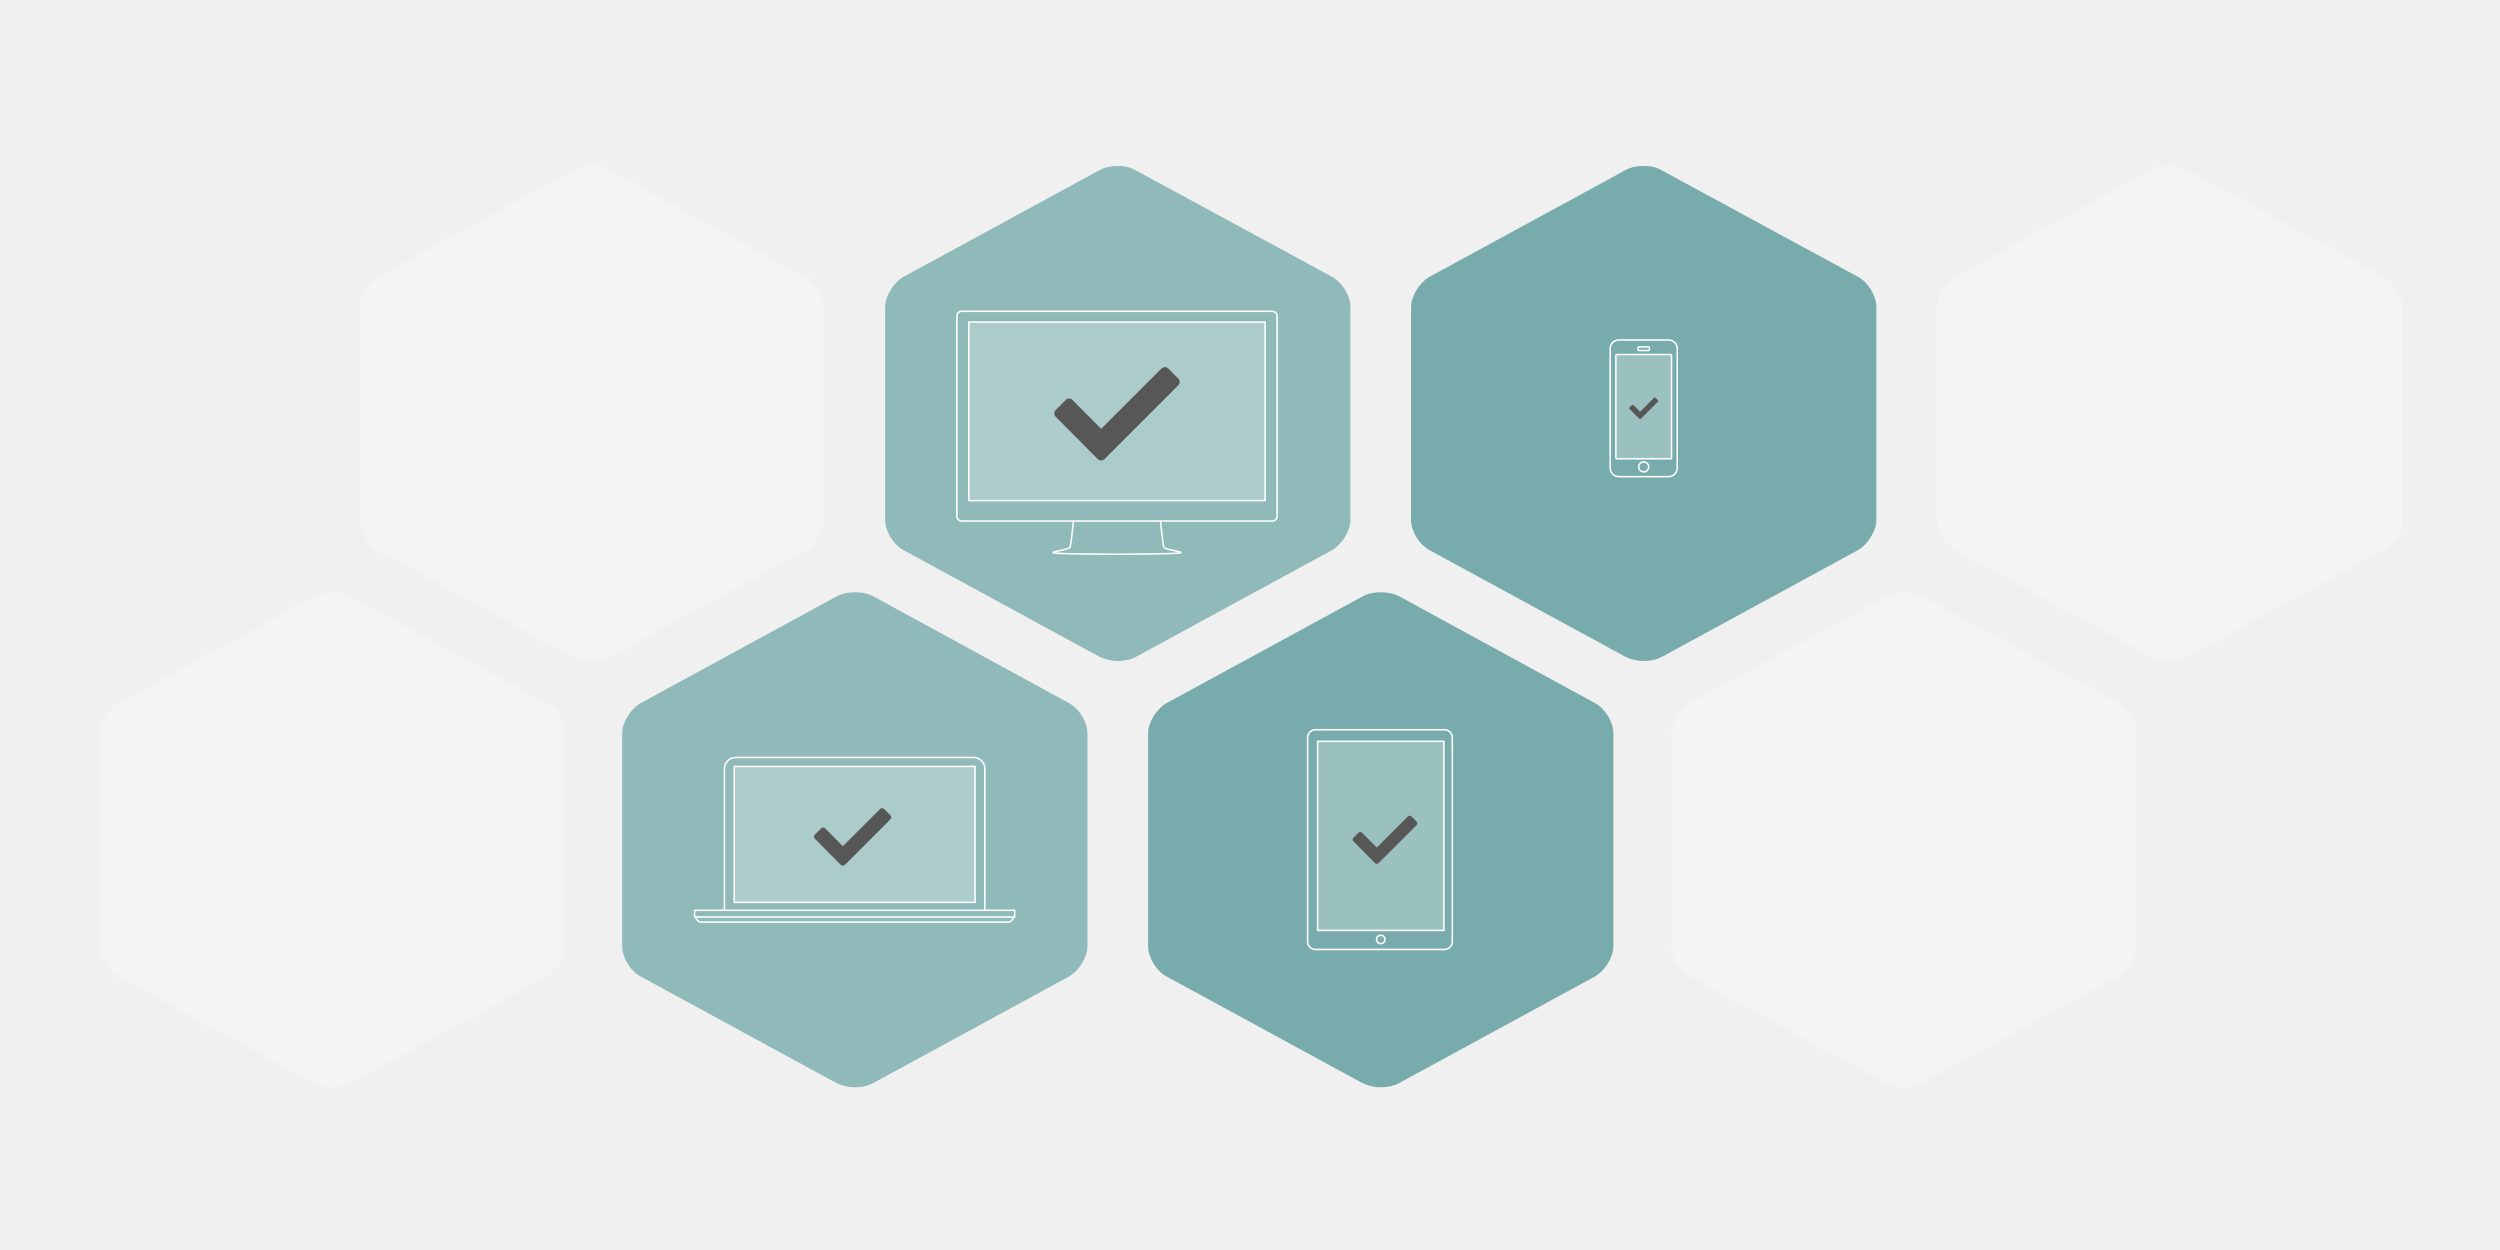
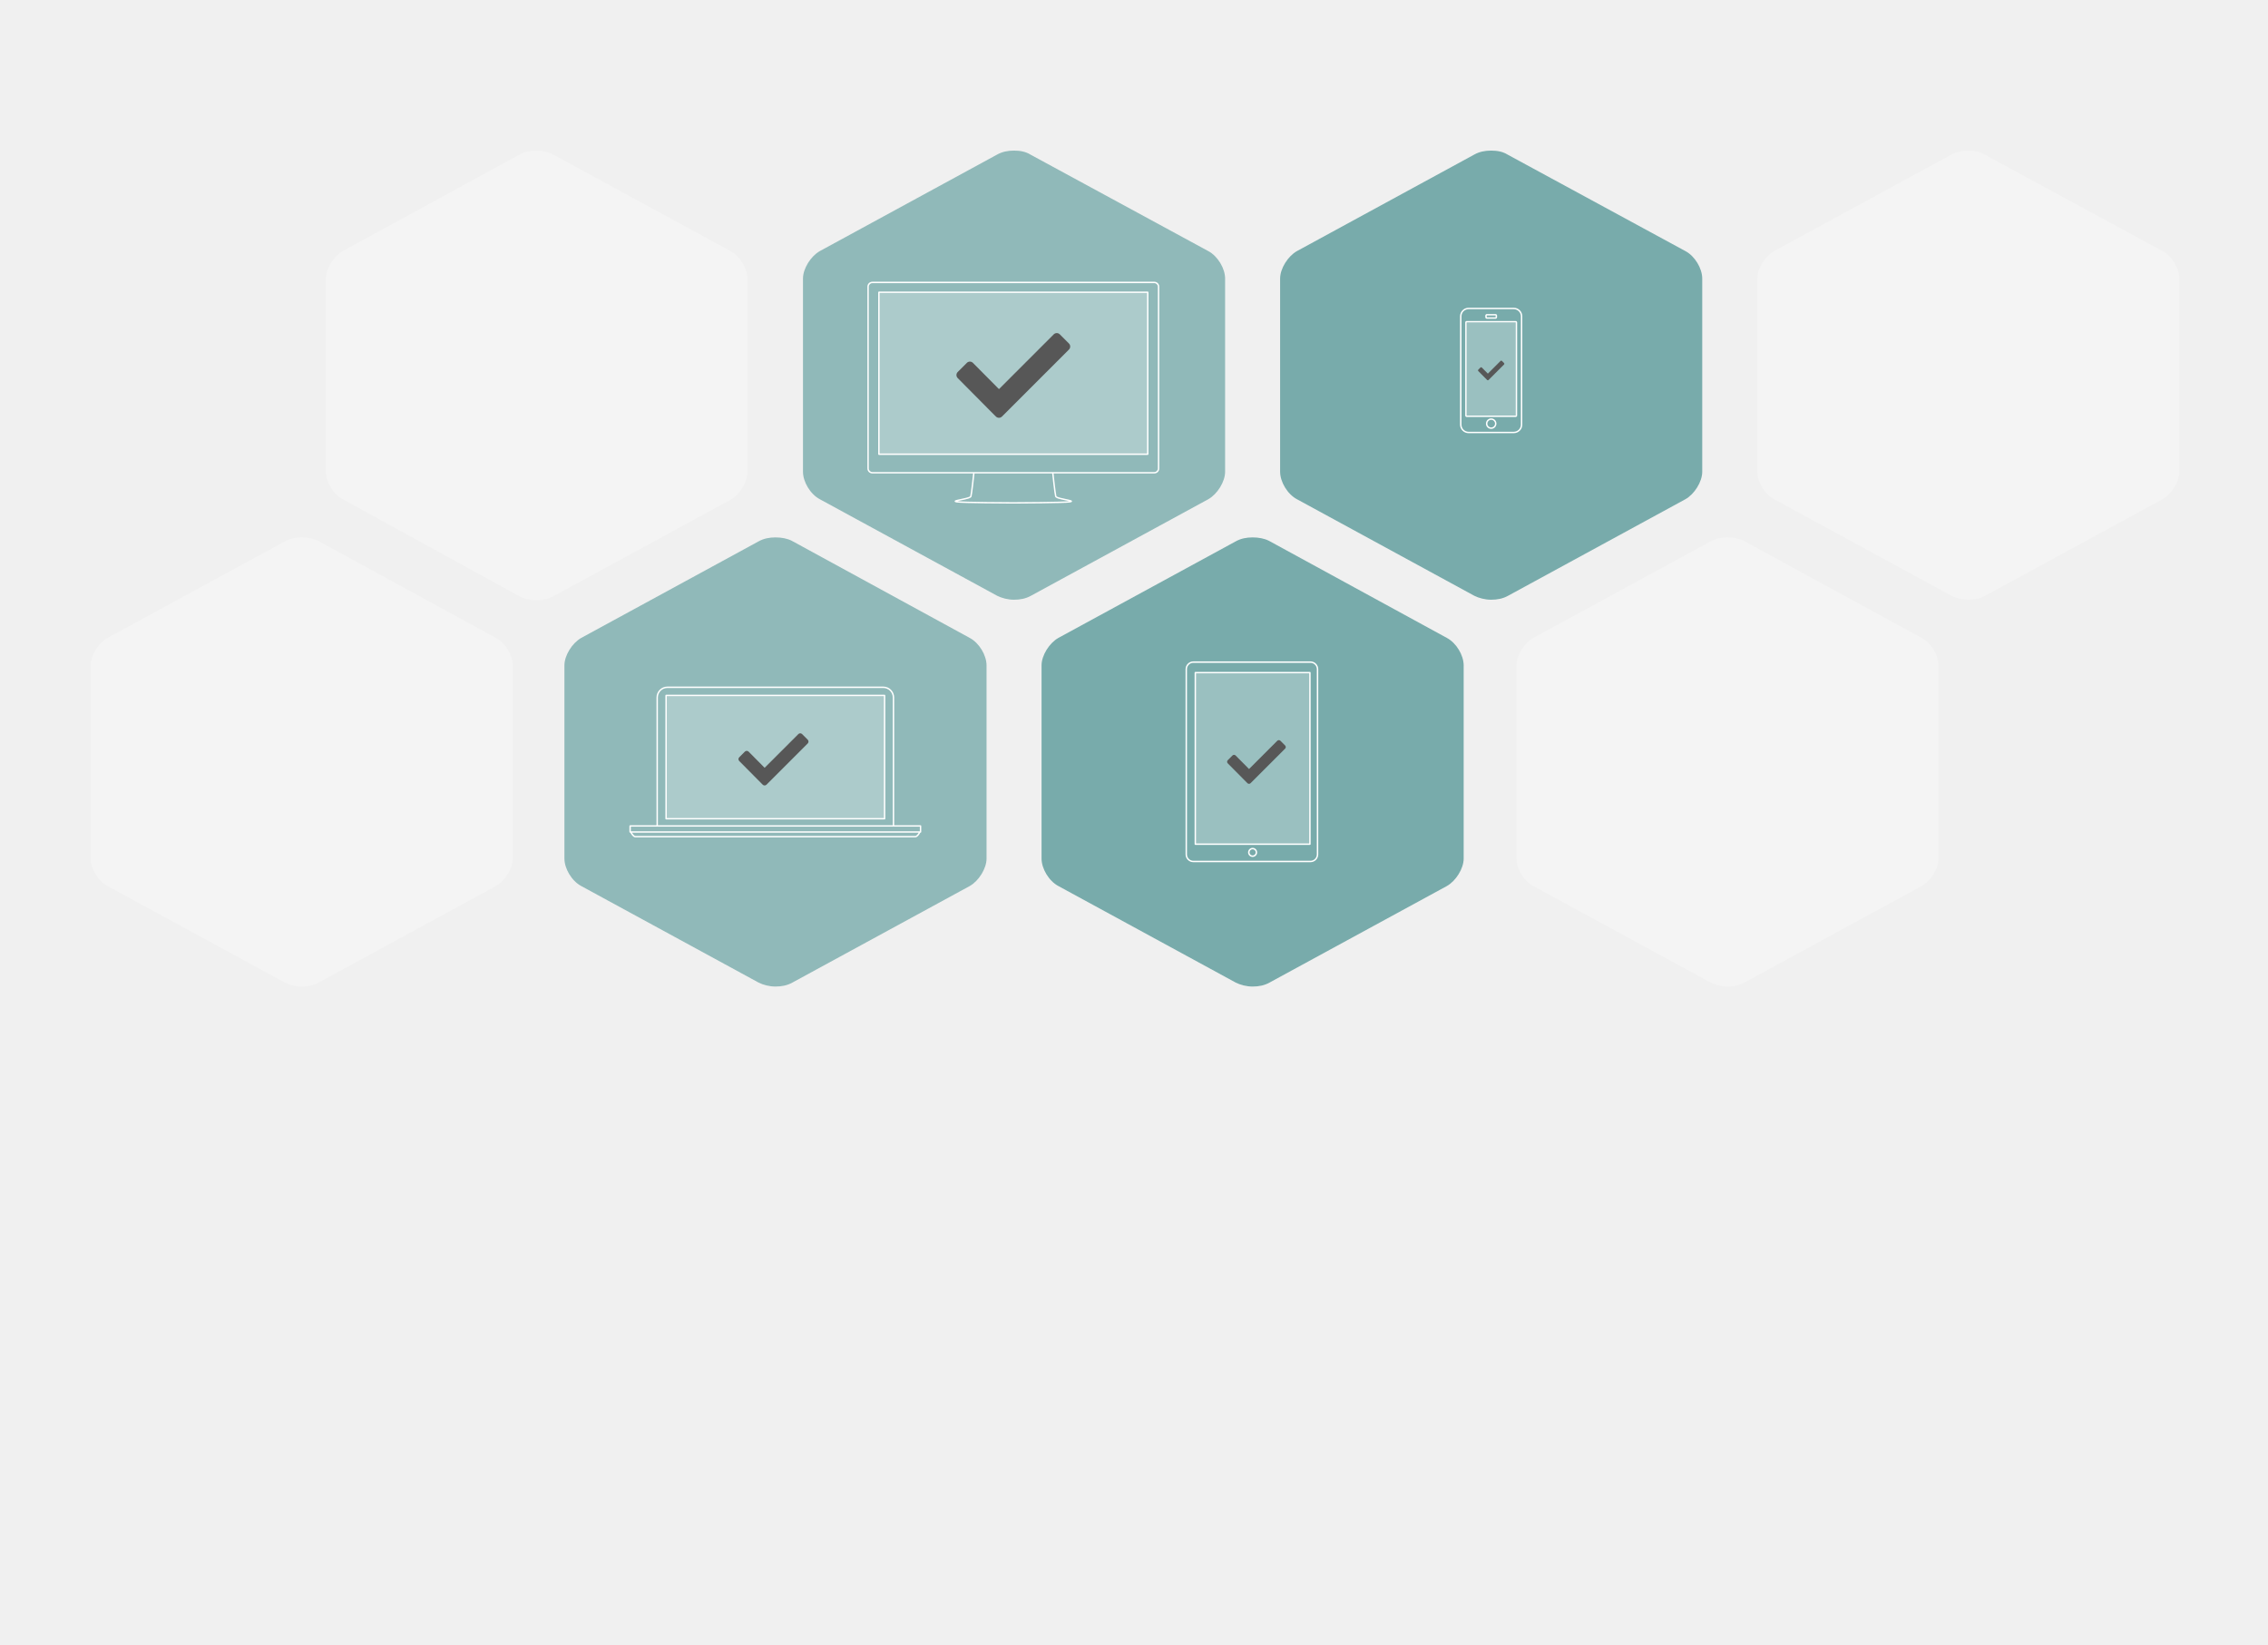
- <svg xmlns="http://www.w3.org/2000/svg" version="1.1" id="Ebene_1" x="0px" y="0px" viewBox="0 0 800 400" style="enable-background:new 0 0 800 400;" xml:space="preserve" width="800" height="400">
+ <svg xmlns="http://www.w3.org/2000/svg" version="1.1" id="Ebene_1" x="0px" y="0px" viewBox="0 0 800 580" style="enable-background:new 0 0 800 580;" xml:space="preserve" width="800" height="580">
  <path style="opacity:0.4;fill:#006666;enable-background:new    ;" d="M273.539,189.533c-2.178,0-4.158,0.396-5.94,1.386l-62.568,34.056c-3.168,1.782-5.94,6.138-5.94,9.702v68.112  c0,3.564,2.574,7.92,5.94,9.702l62.568,34.056c1.584,0.792,3.762,1.386,5.94,1.386s4.158-0.396,5.94-1.386l62.568-34.056  c3.168-1.782,5.94-6.138,5.94-9.702v-68.112c0-3.564-2.574-7.92-5.94-9.702l-62.766-34.254  C277.696,189.93,275.716,189.533,273.539,189.533L273.539,189.533z" />
  <path style="opacity:0.5;fill:#006666;enable-background:new    ;" d="M441.839,189.533c-2.178,0-4.158,0.396-5.94,1.386l-62.568,34.056c-3.168,1.782-5.94,6.138-5.94,9.702v68.112  c0,3.564,2.574,7.92,5.94,9.702l62.568,34.056c1.584,0.792,3.762,1.386,5.94,1.386s4.158-0.396,5.94-1.386l62.568-34.056  c3.168-1.782,5.94-6.138,5.94-9.702v-68.112c0-3.564-2.574-7.92-5.94-9.702l-62.766-34.254  C445.996,189.93,444.016,189.533,441.839,189.533L441.839,189.533z" />
  <path style="opacity:0.25;fill:#FFFFFF;enable-background:new    ;" d="M609.346,189.533c-2.178,0-4.158,0.396-5.94,1.386l-62.568,34.056c-3.168,1.782-5.94,6.138-5.94,9.702v68.112  c0,3.564,2.574,7.92,5.94,9.702l62.568,34.056c1.584,0.792,3.762,1.386,5.94,1.386c2.178,0,4.158-0.396,5.94-1.386l62.568-34.056  c3.168-1.782,5.94-6.138,5.94-9.702v-68.112c0-3.564-2.574-7.92-5.94-9.702l-62.766-34.254  C613.504,189.93,611.524,189.533,609.346,189.533L609.346,189.533z" />
  <path style="opacity:0.25;fill:#FFFFFF;enable-background:new    ;" d="M106.426,189.533c-2.178,0-4.158,0.396-5.94,1.386l-62.568,34.056c-3.168,1.782-5.94,6.138-5.94,9.702v68.112  c0,3.564,2.574,7.92,5.94,9.702l62.568,34.056c1.584,0.792,3.762,1.386,5.94,1.386c2.178,0,4.158-0.396,5.94-1.386l62.568-34.056  c3.168-1.782,5.94-6.138,5.94-9.702v-68.112c0-3.564-2.574-7.92-5.94-9.702l-62.766-34.254  C110.584,189.93,108.604,189.533,106.426,189.533L106.426,189.533z" />
  <path style="opacity:0.4;fill:#006666;enable-background:new    ;" d="M357.689,53.112c-2.178,0-4.158,0.396-5.94,1.386L289.18,88.553c-3.168,1.782-5.94,6.138-5.94,9.702v68.112  c0,3.564,2.574,7.92,5.94,9.702l62.568,34.056c1.584,0.792,3.762,1.386,5.94,1.386s4.158-0.396,5.94-1.386l62.568-34.056  c3.168-1.782,5.94-6.138,5.94-9.702V98.256c0-3.564-2.574-7.92-5.94-9.702L363.43,54.497  C361.846,53.507,359.866,53.112,357.689,53.112L357.689,53.112z" />
  <path style="opacity:0.25;fill:#FFFFFF;enable-background:new    ;" d="M189.19,53.112c-2.178,0-4.158,0.396-5.94,1.386l-62.37,34.056c-3.168,1.782-5.94,6.138-5.94,9.702v68.112  c0,3.564,2.574,7.92,5.94,9.702l62.37,34.254c1.584,0.792,3.762,1.386,5.94,1.386s4.158-0.396,5.94-1.386l62.568-34.056  c3.168-1.782,5.94-6.138,5.94-9.702v-68.31c0-3.564-2.574-7.92-5.94-9.702L195.13,54.497  C193.348,53.507,191.368,53.112,189.19,53.112L189.19,53.112z" />
  <path style="opacity:0.5;fill:#006666;enable-background:new    ;" d="M525.989,53.112c-2.178,0-4.158,0.396-5.94,1.386L457.48,88.553c-3.168,1.782-5.94,6.138-5.94,9.702v68.112  c0,3.564,2.574,7.92,5.94,9.702l62.568,34.056c1.584,0.792,3.762,1.386,5.94,1.386c2.178,0,4.158-0.396,5.94-1.386l62.568-34.056  c3.168-1.782,5.94-6.138,5.94-9.702V98.256c0-3.564-2.574-7.92-5.94-9.702L531.73,54.497  C530.147,53.507,528.167,53.112,525.989,53.112L525.989,53.112z" />
  <path style="opacity:0.25;fill:#FFFFFF;enable-background:new    ;" d="M694.289,53.112c-2.178,0-4.158,0.396-5.94,1.386l-62.568,34.056c-3.168,1.782-5.94,6.138-5.94,9.702v68.112  c0,3.564,2.574,7.92,5.94,9.702l62.568,34.056c1.584,0.792,3.762,1.386,5.94,1.386s4.158-0.396,5.94-1.386l62.568-34.056  c3.168-1.782,5.94-6.138,5.94-9.702V98.256c0-3.564-2.574-7.92-5.94-9.702l-62.766-34.056  C698.447,53.507,696.467,53.112,694.289,53.112L694.289,53.112z" />
  <rect x="517.336" y="113.708" style="opacity:0.25;fill:#FFFFFF;" width="17.306" height="32.85" />
  <rect x="421.625" y="237.215" style="opacity:0.25;fill:#FFFFFF;" width="40.428" height="60.516" />
  <rect x="310.017" y="103.077" style="opacity:0.25;fill:#FFFFFF;" width="94.832" height="57.111" />
  <rect x="234.954" y="245.265" style="opacity:0.25;fill:#FFFFFF;" width="77.069" height="43.497" />
  <g>
    <path style="fill:#FFFFFF;" d="M312.023,245.015h-77.069c-0.138,0-0.25,0.112-0.25,0.25v43.497c0,0.138,0.112,0.25,0.25,0.25h77.069   c0.138,0,0.25-0.112,0.25-0.25v-43.497C312.273,245.126,312.161,245.015,312.023,245.015z M311.773,288.511h-76.569v-42.997h76.569   V288.511z" />
    <path style="fill:#FFFFFF;" d="M324.707,291.043h-9.299v-45.054c0-2.123-1.727-3.85-3.85-3.85h-76.141c-2.123,0-3.85,1.727-3.85,3.85   v45.054h-9.299c-0.138,0-0.25,0.112-0.25,0.25v2.138c0,0.138,0.112,0.25,0.25,0.25h0.094c0.222,0.446,0.904,1.647,1.797,1.647   h98.656c0.894,0,1.575-1.202,1.797-1.647h0.094c0.138,0,0.25-0.112,0.25-0.25v-2.138   C324.957,291.155,324.845,291.043,324.707,291.043z M232.068,245.989c0-1.847,1.503-3.35,3.35-3.35h76.141   c1.847,0,3.35,1.503,3.35,3.35v45.054h-82.841V245.989z M222.519,291.543h101.938v1.638H222.519V291.543z M322.816,294.828H224.16   c-0.467,0-0.951-0.666-1.228-1.147h101.112C323.769,294.162,323.285,294.828,322.816,294.828z" />
  </g>
  <g>
    <path style="fill:#FFFFFF;" d="M525.989,147.557c-1.02,0-1.85,0.83-1.85,1.85c0,1.02,0.83,1.85,1.85,1.85s1.85-0.83,1.85-1.85   C527.839,148.387,527.009,147.557,525.989,147.557z M525.989,150.757c-0.746,0-1.35-0.604-1.35-1.35c0-0.746,0.604-1.35,1.35-1.35   s1.35,0.604,1.35,1.35C527.339,150.152,526.734,150.757,525.989,150.757z" />
    <path style="fill:#FFFFFF;" d="M524.459,112.414h3.059c0.301,0,0.545-0.245,0.545-0.545v-0.564c0-0.301-0.245-0.545-0.545-0.545h-3.059   c-0.301,0-0.545,0.245-0.545,0.545v0.564C523.914,112.17,524.158,112.414,524.459,112.414z M524.414,111.305   c0-0.025,0.02-0.045,0.045-0.045h3.059c0.025,0,0.045,0.02,0.045,0.045v0.564c0,0.025-0.02,0.045-0.045,0.045h-3.059   c-0.025,0-0.045-0.02-0.045-0.045V111.305z" />
    <path style="fill:#FFFFFF;" d="M534.641,113.208h-17.306c-0.276,0-0.5,0.224-0.5,0.5v32.85c0,0.276,0.224,0.5,0.5,0.5h17.306   c0.276,0,0.5-0.224,0.5-0.5v-32.85C535.141,113.431,534.917,113.208,534.641,113.208z M534.641,146.558h-17.306v-32.85h17.306   V146.558z" />
    <path style="fill:#FFFFFF;" d="M533.964,108.543h-15.951c-1.654,0-3,1.346-3,3v38.229c0,1.654,1.346,3,3,3h15.951c1.654,0,3-1.346,3-3   v-38.229C536.964,109.889,535.618,108.543,533.964,108.543z M536.464,149.772c0,1.375-1.125,2.5-2.5,2.5h-15.951   c-1.375,0-2.5-1.125-2.5-2.5v-38.229c0-1.375,1.125-2.5,2.5-2.5h15.951c1.375,0,2.5,1.125,2.5,2.5V149.772z" />
  </g>
  <g>
    <path style="fill:#FFFFFF;" d="M441.838,299.023c-0.882,0-1.6,0.718-1.6,1.6c0,0.882,0.718,1.6,1.6,1.6s1.6-0.718,1.6-1.6   C443.439,299.741,442.721,299.023,441.838,299.023z M441.838,301.723c-0.606,0-1.1-0.494-1.1-1.1s0.494-1.1,1.1-1.1   s1.1,0.493,1.1,1.1S442.445,301.723,441.838,301.723z" />
    <path style="fill:#FFFFFF;" d="M462.052,236.965h-40.428c-0.138,0-0.25,0.112-0.25,0.25v60.516c0,0.138,0.112,0.25,0.25,0.25h40.428   c0.138,0,0.25-0.112,0.25-0.25v-60.516C462.302,237.077,462.19,236.965,462.052,236.965z M461.802,297.481h-39.928v-60.016h39.928   V297.481z" />
    <path style="fill:#FFFFFF;" d="M462.238,233.261h-41.3c-1.517,0-2.75,1.233-2.75,2.75v65.323c0,1.516,1.233,2.75,2.75,2.75h41.3   c1.517,0,2.75-1.234,2.75-2.75v-65.323C464.988,234.494,463.755,233.261,462.238,233.261z M464.488,301.334   c0,1.241-1.009,2.25-2.25,2.25h-41.3c-1.241,0-2.25-1.009-2.25-2.25v-65.323c0-1.241,1.009-2.25,2.25-2.25h41.3   c1.241,0,2.25,1.009,2.25,2.25V301.334z" />
  </g>
  <g>
    <path style="fill:#FFFFFF;" d="M404.849,102.827h-94.832c-0.138,0-0.25,0.112-0.25,0.25v57.111c0,0.138,0.112,0.25,0.25,0.25h94.832   c0.138,0,0.25-0.112,0.25-0.25v-57.111C405.099,102.939,404.987,102.827,404.849,102.827z M404.599,159.938h-94.332v-56.611h94.332   V159.938z" />
    <path style="fill:#FFFFFF;" d="M407.165,99.358h-99.462c-0.965,0-1.75,0.785-1.75,1.75v64.12c0,0.965,0.785,1.75,1.75,1.75h35.538   c-0.043,0.399-0.753,7.036-1.013,7.99c-0.121,0.363-2.318,0.812-3.375,1.029c-1.725,0.353-2.132,0.45-2.123,0.802   c0.008,0.293,0.367,0.371,0.801,0.435c2.002,0.297,18.059,0.369,19.92,0.376c1.824-0.007,17.882-0.079,19.884-0.376   c0.434-0.064,0.793-0.142,0.801-0.435c0.01-0.352-0.397-0.449-2.123-0.802c-1.056-0.216-3.253-0.666-3.374-1.028   c-0.26-0.954-0.97-7.591-1.013-7.99h35.539c0.965,0,1.75-0.785,1.75-1.75v-64.12C408.915,100.143,408.129,99.358,407.165,99.358z    M372.157,175.099c0.166,0.609,1.595,0.944,3.757,1.387c0.412,0.084,0.881,0.18,1.237,0.268   c-2.448,0.285-18.987,0.353-19.733,0.356c-0.714-0.003-17.252-0.071-19.701-0.356c0.356-0.087,0.825-0.183,1.237-0.268   c2.162-0.442,3.591-0.778,3.757-1.387c0.277-1.017,0.999-7.801,1.03-8.09c0.001-0.011-0.003-0.021-0.003-0.031h27.393   c0,0.011-0.004,0.021-0.003,0.031C371.157,167.298,371.88,174.082,372.157,175.099z M408.415,165.228c0,0.689-0.561,1.25-1.25,1.25   h-99.462c-0.689,0-1.25-0.561-1.25-1.25v-64.12c0-0.689,0.561-1.25,1.25-1.25h99.462c0.689,0,1.25,0.561,1.25,1.25V165.228z" />
  </g>
  <path style="fill-rule:evenodd;clip-rule:evenodd;fill:#575757;" d="M453.307,264.026l-12.183,12.183c-0.306,0.306-0.802,0.306-1.107,0l-0.246-0.246l-0.001,0.001l-0.266-0.268  l-1.149-1.149c-0.007-0.008-0.01-0.018-0.017-0.025l-5.269-5.308c-0.306-0.306-0.306-0.802,0-1.108l1.661-1.661  c0.306-0.306,0.802-0.306,1.108,0l4.739,4.773l9.962-9.961c0.306-0.306,0.802-0.306,1.107,0l1.661,1.661  C453.613,263.225,453.613,263.721,453.307,264.026z" />
  <path style="fill-rule:evenodd;clip-rule:evenodd;fill:#575757;" d="M284.913,262.2l-14.545,14.545c-0.365,0.365-0.957,0.365-1.322,0l-0.293-0.293l-0.001,0.001l-0.317-0.32  l-1.372-1.372c-0.009-0.009-0.012-0.021-0.02-0.03l-6.291-6.337c-0.365-0.365-0.365-0.957,0-1.322l1.983-1.983  c0.365-0.365,0.957-0.365,1.322,0l5.657,5.699l11.893-11.893c0.365-0.365,0.957-0.365,1.322,0l1.983,1.983  C285.278,261.243,285.278,261.835,284.913,262.2z" />
  <path style="fill-rule:evenodd;clip-rule:evenodd;fill:#575757;" d="M377.051,123.285l-23.619,23.619c-0.593,0.593-1.554,0.593-2.147,0l-0.477-0.476l-0.002,0.002l-0.515-0.519  l-2.227-2.227c-0.014-0.015-0.019-0.034-0.033-0.049l-10.215-10.29c-0.593-0.593-0.593-1.554,0-2.147l3.221-3.221  c0.593-0.593,1.554-0.593,2.147,0l9.187,9.254l19.312-19.312c0.593-0.593,1.554-0.593,2.147,0l3.221,3.221  C377.644,121.731,377.644,122.692,377.051,123.285z" />
  <path style="fill-rule:evenodd;clip-rule:evenodd;fill:#575757;" d="M530.529,128.545l-5.467,5.467c-0.137,0.137-0.36,0.137-0.497,0l-0.11-0.11l0,0l-0.119-0.12l-0.516-0.516  c-0.003-0.003-0.004-0.008-0.008-0.011l-2.365-2.382c-0.137-0.137-0.137-0.36,0-0.497l0.746-0.746c0.137-0.137,0.36-0.137,0.497,0  l2.127,2.142l4.47-4.47c0.137-0.137,0.36-0.137,0.497,0l0.746,0.746C530.667,128.186,530.667,128.408,530.529,128.545z" />
</svg>
